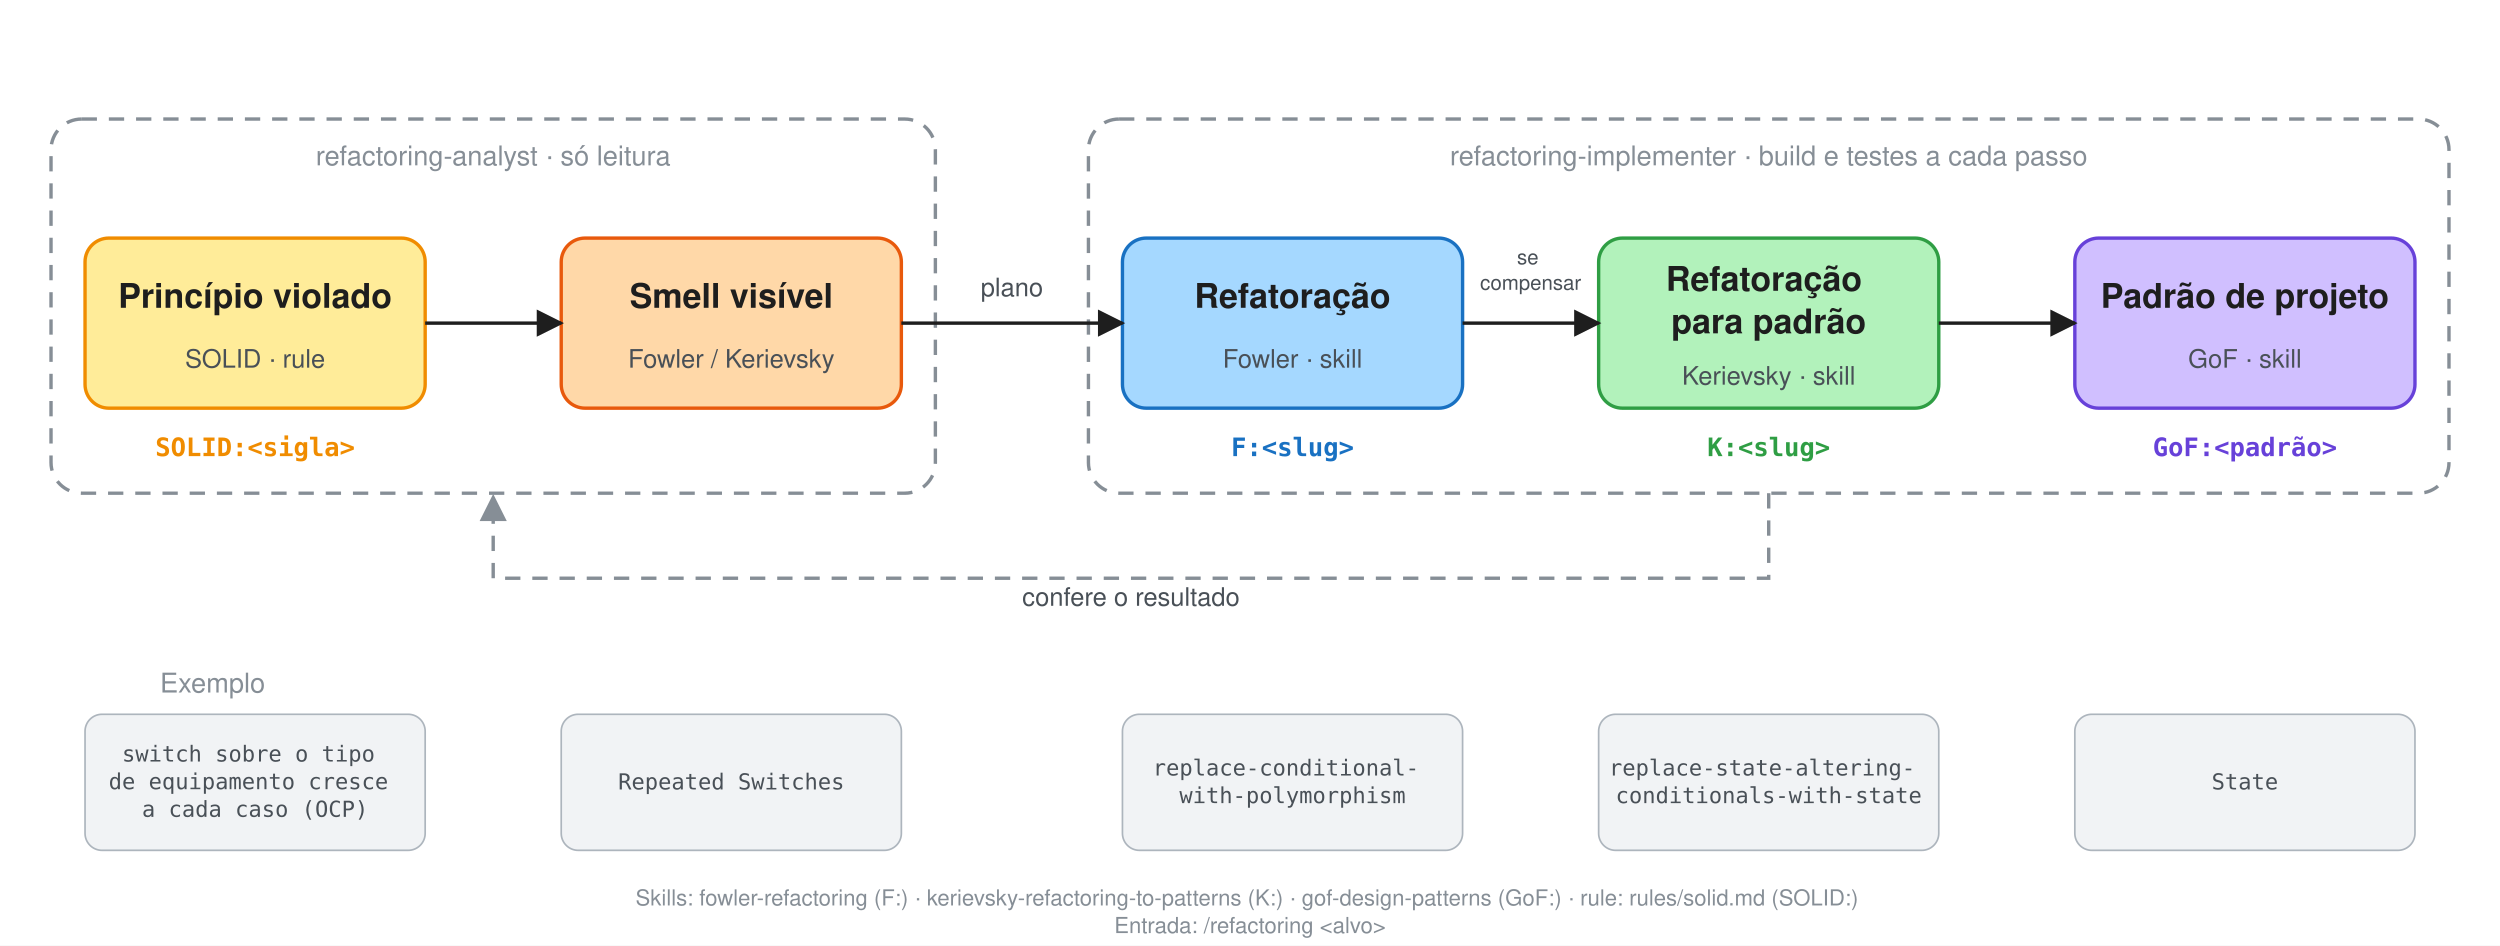
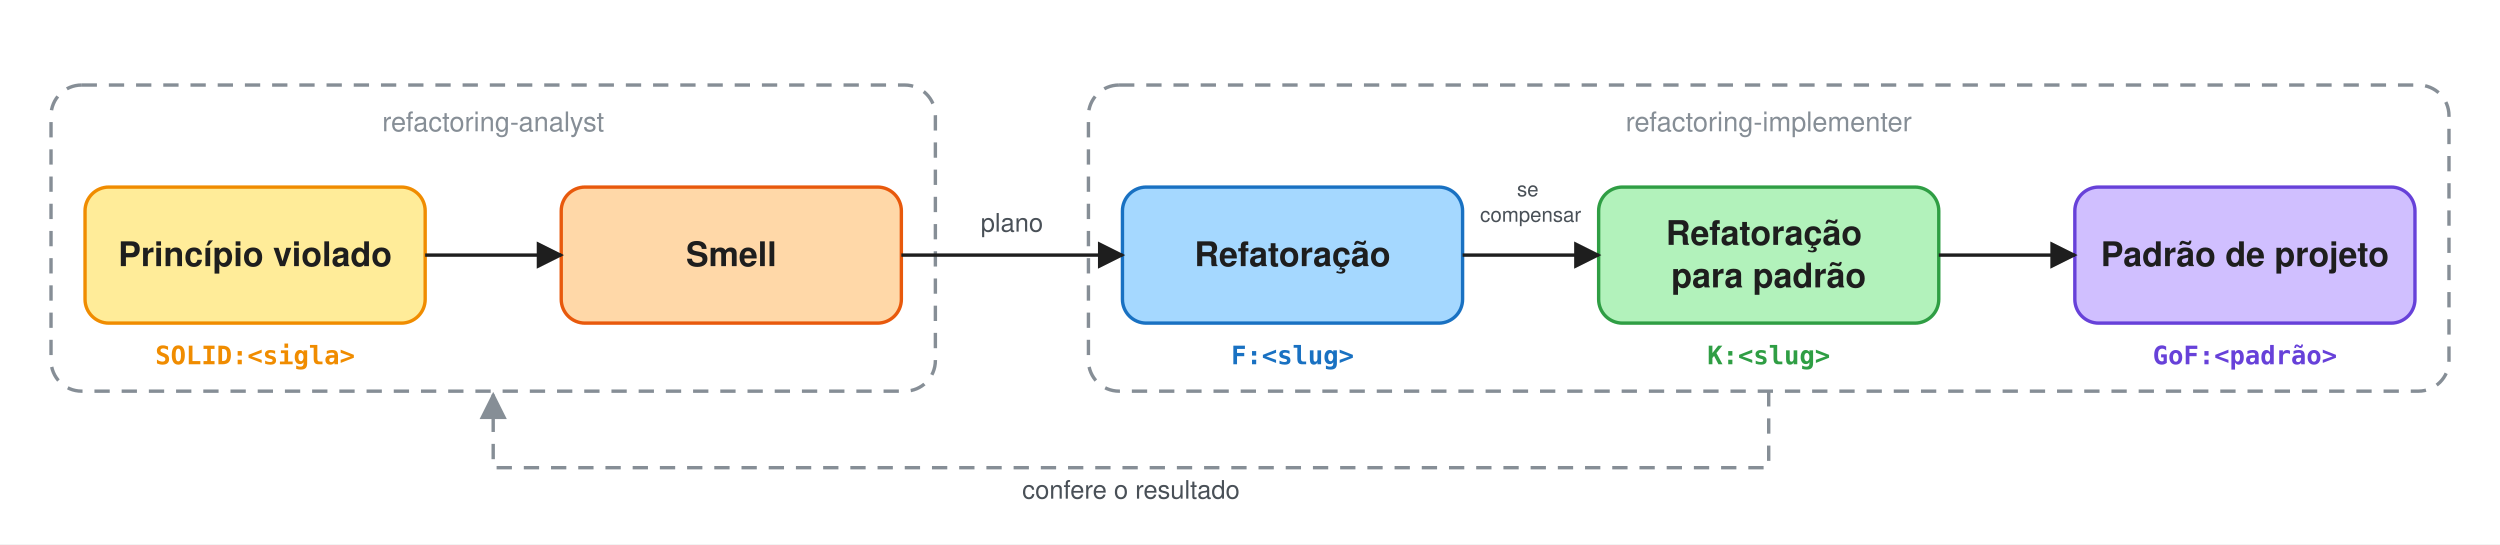
- <svg xmlns="http://www.w3.org/2000/svg" viewBox="0 0 1470 556" width="1470" height="556">
+ <svg xmlns="http://www.w3.org/2000/svg" viewBox="0 0 1470 320" width="1470" height="320">
  <defs>
    <marker id="ah1e1e1e" viewBox="0 0 10 10" refX="9" refY="5" markerWidth="8" markerHeight="8" orient="auto-start-reverse">
      <path d="M0,0 L10,5 L0,10 z" fill="#1e1e1e" />
    </marker>
    <marker id="ah868e96" viewBox="0 0 10 10" refX="9" refY="5" markerWidth="8" markerHeight="8" orient="auto-start-reverse">
      <path d="M0,0 L10,5 L0,10 z" fill="#868e96" />
    </marker>
  </defs>
  <rect width="100%" height="100%" fill="#ffffff" />
-   <rect x="30" y="70" width="520" height="220" rx="18" fill="transparent" stroke="#868e96" stroke-width="2" stroke-dasharray="9 7" />
-   <rect x="640" y="70" width="800" height="220" rx="18" fill="transparent" stroke="#868e96" stroke-width="2" stroke-dasharray="9 7" />
-   <text x="290.0" y="97.2" text-anchor="middle" font-family="Segoe UI, Helvetica, Arial, sans-serif" font-size="16" font-weight="normal" fill="#868e96">
-     <tspan x="290.0" dy="0">refactoring-analyst · só leitura</tspan>
+   <rect x="30" y="50" width="520" height="180" rx="18" fill="transparent" stroke="#868e96" stroke-width="2" stroke-dasharray="9 7" />
+   <text x="290.0" y="77.2" text-anchor="middle" font-family="Segoe UI, Helvetica, Arial, sans-serif" font-size="16" font-weight="normal" fill="#868e96">
+     <tspan x="290.0" dy="0">refactoring-analyst</tspan>
  </text>
-   <text x="1040.0" y="97.2" text-anchor="middle" font-family="Segoe UI, Helvetica, Arial, sans-serif" font-size="16" font-weight="normal" fill="#868e96">
-     <tspan x="1040.0" dy="0">refactoring-implementer · build e testes a cada passo</tspan>
+   <rect x="640" y="50" width="800" height="180" rx="18" fill="transparent" stroke="#868e96" stroke-width="2" stroke-dasharray="9 7" />
+   <text x="1040.0" y="77.2" text-anchor="middle" font-family="Segoe UI, Helvetica, Arial, sans-serif" font-size="16" font-weight="normal" fill="#868e96">
+     <tspan x="1040.0" dy="0">refactoring-implementer</tspan>
  </text>
-   <rect x="50" y="140" width="200" height="100" rx="14" fill="#ffec99" stroke="#f08c00" stroke-width="2" />
-   <text x="150.0" y="181.0" text-anchor="middle" font-family="Segoe UI, Helvetica, Arial, sans-serif" font-size="20" font-weight="bold" fill="#1e1e1e">
+   <rect x="50" y="110" width="200" height="80" rx="14" fill="#ffec99" stroke="#f08c00" stroke-width="2" />
+   <text x="150.0" y="156.5" text-anchor="middle" font-family="Segoe UI, Helvetica, Arial, sans-serif" font-size="20" font-weight="bold" fill="#1e1e1e">
    <tspan x="150.0" dy="0">Princípio violado</tspan>
  </text>
-   <text x="150.0" y="216.2" text-anchor="middle" font-family="Segoe UI, Helvetica, Arial, sans-serif" font-size="15" font-weight="normal" fill="#495057">
-     <tspan x="150.0" dy="0">SOLID · rule</tspan>
-   </text>
-   <text x="150.0" y="268.2" text-anchor="middle" font-family="Consolas, monospace" font-size="15" font-weight="bold" fill="#f08c00">
+   <text x="150.0" y="214.2" text-anchor="middle" font-family="Consolas, monospace" font-size="15" font-weight="bold" fill="#f08c00">
    <tspan x="150.0" dy="0">SOLID:&lt;sigla&gt;</tspan>
  </text>
-   <rect x="330" y="140" width="200" height="100" rx="14" fill="#ffd8a8" stroke="#e8590c" stroke-width="2" />
-   <text x="430.0" y="181.0" text-anchor="middle" font-family="Segoe UI, Helvetica, Arial, sans-serif" font-size="20" font-weight="bold" fill="#1e1e1e">
-     <tspan x="430.0" dy="0">Smell visível</tspan>
+   <rect x="330" y="110" width="200" height="80" rx="14" fill="#ffd8a8" stroke="#e8590c" stroke-width="2" />
+   <text x="430.0" y="156.5" text-anchor="middle" font-family="Segoe UI, Helvetica, Arial, sans-serif" font-size="20" font-weight="bold" fill="#1e1e1e">
+     <tspan x="430.0" dy="0">Smell</tspan>
  </text>
-   <text x="430.0" y="216.2" text-anchor="middle" font-family="Segoe UI, Helvetica, Arial, sans-serif" font-size="15" font-weight="normal" fill="#495057">
-     <tspan x="430.0" dy="0">Fowler / Kerievsky</tspan>
-   </text>
-   <rect x="660" y="140" width="200" height="100" rx="14" fill="#a5d8ff" stroke="#1971c2" stroke-width="2" />
-   <text x="760.0" y="181.0" text-anchor="middle" font-family="Segoe UI, Helvetica, Arial, sans-serif" font-size="20" font-weight="bold" fill="#1e1e1e">
+   <rect x="660" y="110" width="200" height="80" rx="14" fill="#a5d8ff" stroke="#1971c2" stroke-width="2" />
+   <text x="760.0" y="156.5" text-anchor="middle" font-family="Segoe UI, Helvetica, Arial, sans-serif" font-size="20" font-weight="bold" fill="#1e1e1e">
    <tspan x="760.0" dy="0">Refatoração</tspan>
  </text>
-   <text x="760.0" y="216.2" text-anchor="middle" font-family="Segoe UI, Helvetica, Arial, sans-serif" font-size="15" font-weight="normal" fill="#495057">
-     <tspan x="760.0" dy="0">Fowler · skill</tspan>
-   </text>
-   <text x="760.0" y="268.2" text-anchor="middle" font-family="Consolas, monospace" font-size="15" font-weight="bold" fill="#1971c2">
+   <text x="760.0" y="214.2" text-anchor="middle" font-family="Consolas, monospace" font-size="15" font-weight="bold" fill="#1971c2">
    <tspan x="760.0" dy="0">F:&lt;slug&gt;</tspan>
  </text>
-   <rect x="940" y="140" width="200" height="100" rx="14" fill="#b2f2bb" stroke="#2f9e44" stroke-width="2" />
-   <text x="1040.0" y="171.0" text-anchor="middle" font-family="Segoe UI, Helvetica, Arial, sans-serif" font-size="20" font-weight="bold" fill="#1e1e1e">
+   <rect x="940" y="110" width="200" height="80" rx="14" fill="#b2f2bb" stroke="#2f9e44" stroke-width="2" />
+   <text x="1040.0" y="144.0" text-anchor="middle" font-family="Segoe UI, Helvetica, Arial, sans-serif" font-size="20" font-weight="bold" fill="#1e1e1e">
    <tspan x="1040.0" dy="0">Refatoração</tspan>
    <tspan x="1040.0" dy="25.0">para padrão</tspan>
  </text>
-   <text x="1040.0" y="226.2" text-anchor="middle" font-family="Segoe UI, Helvetica, Arial, sans-serif" font-size="15" font-weight="normal" fill="#495057">
-     <tspan x="1040.0" dy="0">Kerievsky · skill</tspan>
-   </text>
-   <text x="1040.0" y="268.2" text-anchor="middle" font-family="Consolas, monospace" font-size="15" font-weight="bold" fill="#2f9e44">
+   <text x="1040.0" y="214.2" text-anchor="middle" font-family="Consolas, monospace" font-size="15" font-weight="bold" fill="#2f9e44">
    <tspan x="1040.0" dy="0">K:&lt;slug&gt;</tspan>
  </text>
-   <rect x="1220" y="140" width="200" height="100" rx="14" fill="#d0bfff" stroke="#6741d9" stroke-width="2" />
-   <text x="1320.0" y="181.0" text-anchor="middle" font-family="Segoe UI, Helvetica, Arial, sans-serif" font-size="20" font-weight="bold" fill="#1e1e1e">
+   <rect x="1220" y="110" width="200" height="80" rx="14" fill="#d0bfff" stroke="#6741d9" stroke-width="2" />
+   <text x="1320.0" y="156.5" text-anchor="middle" font-family="Segoe UI, Helvetica, Arial, sans-serif" font-size="20" font-weight="bold" fill="#1e1e1e">
    <tspan x="1320.0" dy="0">Padrão de projeto</tspan>
  </text>
-   <text x="1320.0" y="216.2" text-anchor="middle" font-family="Segoe UI, Helvetica, Arial, sans-serif" font-size="15" font-weight="normal" fill="#495057">
-     <tspan x="1320.0" dy="0">GoF · skill</tspan>
-   </text>
-   <text x="1320.0" y="268.2" text-anchor="middle" font-family="Consolas, monospace" font-size="15" font-weight="bold" fill="#6741d9">
+   <text x="1320.0" y="214.2" text-anchor="middle" font-family="Consolas, monospace" font-size="15" font-weight="bold" fill="#6741d9">
    <tspan x="1320.0" dy="0">GoF:&lt;padrão&gt;</tspan>
  </text>
-   <path d="M250,190.0 L330,190.0" fill="none" stroke="#1e1e1e" stroke-width="2" marker-end="url(#ah1e1e1e)" />
-   <path d="M530,190.0 L660,190.0" fill="none" stroke="#1e1e1e" stroke-width="2" marker-end="url(#ah1e1e1e)" />
-   <path d="M860,190.0 L940,190.0" fill="none" stroke="#1e1e1e" stroke-width="2" marker-end="url(#ah1e1e1e)" />
-   <path d="M1140,190.0 L1220,190.0" fill="none" stroke="#1e1e1e" stroke-width="2" marker-end="url(#ah1e1e1e)" />
-   <text x="595.0" y="174.2" text-anchor="middle" font-family="Segoe UI, Helvetica, Arial, sans-serif" font-size="15" font-weight="normal" fill="#495057">
+   <path d="M250,150.0 L330,150.0" fill="none" stroke="#1e1e1e" stroke-width="2" marker-end="url(#ah1e1e1e)" />
+   <path d="M530,150.0 L660,150.0" fill="none" stroke="#1e1e1e" stroke-width="2" marker-end="url(#ah1e1e1e)" />
+   <path d="M860,150.0 L940,150.0" fill="none" stroke="#1e1e1e" stroke-width="2" marker-end="url(#ah1e1e1e)" />
+   <path d="M1140,150.0 L1220,150.0" fill="none" stroke="#1e1e1e" stroke-width="2" marker-end="url(#ah1e1e1e)" />
+   <text x="595.0" y="136.2" text-anchor="middle" font-family="Segoe UI, Helvetica, Arial, sans-serif" font-size="15" font-weight="normal" fill="#495057">
    <tspan x="595.0" dy="0">plano</tspan>
  </text>
-   <text x="900.0" y="155.4" text-anchor="middle" font-family="Segoe UI, Helvetica, Arial, sans-serif" font-size="12" font-weight="normal" fill="#495057">
+   <text x="900.0" y="115.4" text-anchor="middle" font-family="Segoe UI, Helvetica, Arial, sans-serif" font-size="12" font-weight="normal" fill="#495057">
    <tspan x="900.0" dy="0">se</tspan>
    <tspan x="900.0" dy="15.0">compensar</tspan>
  </text>
-   <path d="M1040.0,290 L1040.0,340 L290.0,340 L290.0,292" fill="none" stroke="#868e96" stroke-width="2" stroke-dasharray="9 7" marker-end="url(#ah868e96)" />
-   <text x="665.0" y="356.2" text-anchor="middle" font-family="Segoe UI, Helvetica, Arial, sans-serif" font-size="15" font-weight="normal" fill="#495057">
+   <path d="M1040.0,230 L1040.0,275 L290.0,275 L290.0,232" fill="none" stroke="#868e96" stroke-width="2" stroke-dasharray="9 7" marker-end="url(#ah868e96)" />
+   <text x="665.0" y="293.2" text-anchor="middle" font-family="Segoe UI, Helvetica, Arial, sans-serif" font-size="15" font-weight="normal" fill="#495057">
    <tspan x="665.0" dy="0">confere o resultado</tspan>
  </text>
-   <text x="125.0" y="407.2" text-anchor="middle" font-family="Segoe UI, Helvetica, Arial, sans-serif" font-size="16" font-weight="normal" fill="#868e96">
-     <tspan x="125.0" dy="0">Exemplo</tspan>
-   </text>
-   <rect x="50" y="420" width="200" height="80" rx="10" fill="#f1f3f5" stroke="#adb5bd" stroke-width="1" />
-   <text x="150.0" y="447.8" text-anchor="middle" font-family="Consolas, monospace" font-size="13" font-weight="normal" fill="#495057">
-     <tspan x="150.0" dy="0">switch sobre o tipo</tspan>
-     <tspan x="150.0" dy="16.25">de equipamento cresce</tspan>
-     <tspan x="150.0" dy="16.25">a cada caso (OCP)</tspan>
-   </text>
-   <rect x="330" y="420" width="200" height="80" rx="10" fill="#f1f3f5" stroke="#adb5bd" stroke-width="1" />
-   <text x="430.0" y="464.2" text-anchor="middle" font-family="Consolas, monospace" font-size="13" font-weight="normal" fill="#495057">
-     <tspan x="430.0" dy="0">Repeated Switches</tspan>
-   </text>
-   <rect x="660" y="420" width="200" height="80" rx="10" fill="#f1f3f5" stroke="#adb5bd" stroke-width="1" />
-   <text x="760.0" y="456.0" text-anchor="middle" font-family="Consolas, monospace" font-size="13" font-weight="normal" fill="#495057">
-     <tspan x="760.0" dy="0">replace-conditional-</tspan>
-     <tspan x="760.0" dy="16.25">with-polymorphism</tspan>
-   </text>
-   <rect x="940" y="420" width="200" height="80" rx="10" fill="#f1f3f5" stroke="#adb5bd" stroke-width="1" />
-   <text x="1040.0" y="456.0" text-anchor="middle" font-family="Consolas, monospace" font-size="13" font-weight="normal" fill="#495057">
-     <tspan x="1040.0" dy="0">replace-state-altering-</tspan>
-     <tspan x="1040.0" dy="16.25">conditionals-with-state</tspan>
-   </text>
-   <rect x="1220" y="420" width="200" height="80" rx="10" fill="#f1f3f5" stroke="#adb5bd" stroke-width="1" />
-   <text x="1320.0" y="464.2" text-anchor="middle" font-family="Consolas, monospace" font-size="13" font-weight="normal" fill="#495057">
-     <tspan x="1320.0" dy="0">State</tspan>
-   </text>
-   <text x="735.0" y="532.4" text-anchor="middle" font-family="Segoe UI, Helvetica, Arial, sans-serif" font-size="13" font-weight="normal" fill="#868e96">
-     <tspan x="735.0" dy="0">Skills: fowler-refactoring (F:) · kerievsky-refactoring-to-patterns (K:) · gof-design-patterns (GoF:) · rule: rules/solid.md (SOLID:)</tspan>
-     <tspan x="735.0" dy="16.25">Entrada: /refactoring &lt;alvo&gt;</tspan>
-   </text>
</svg>
